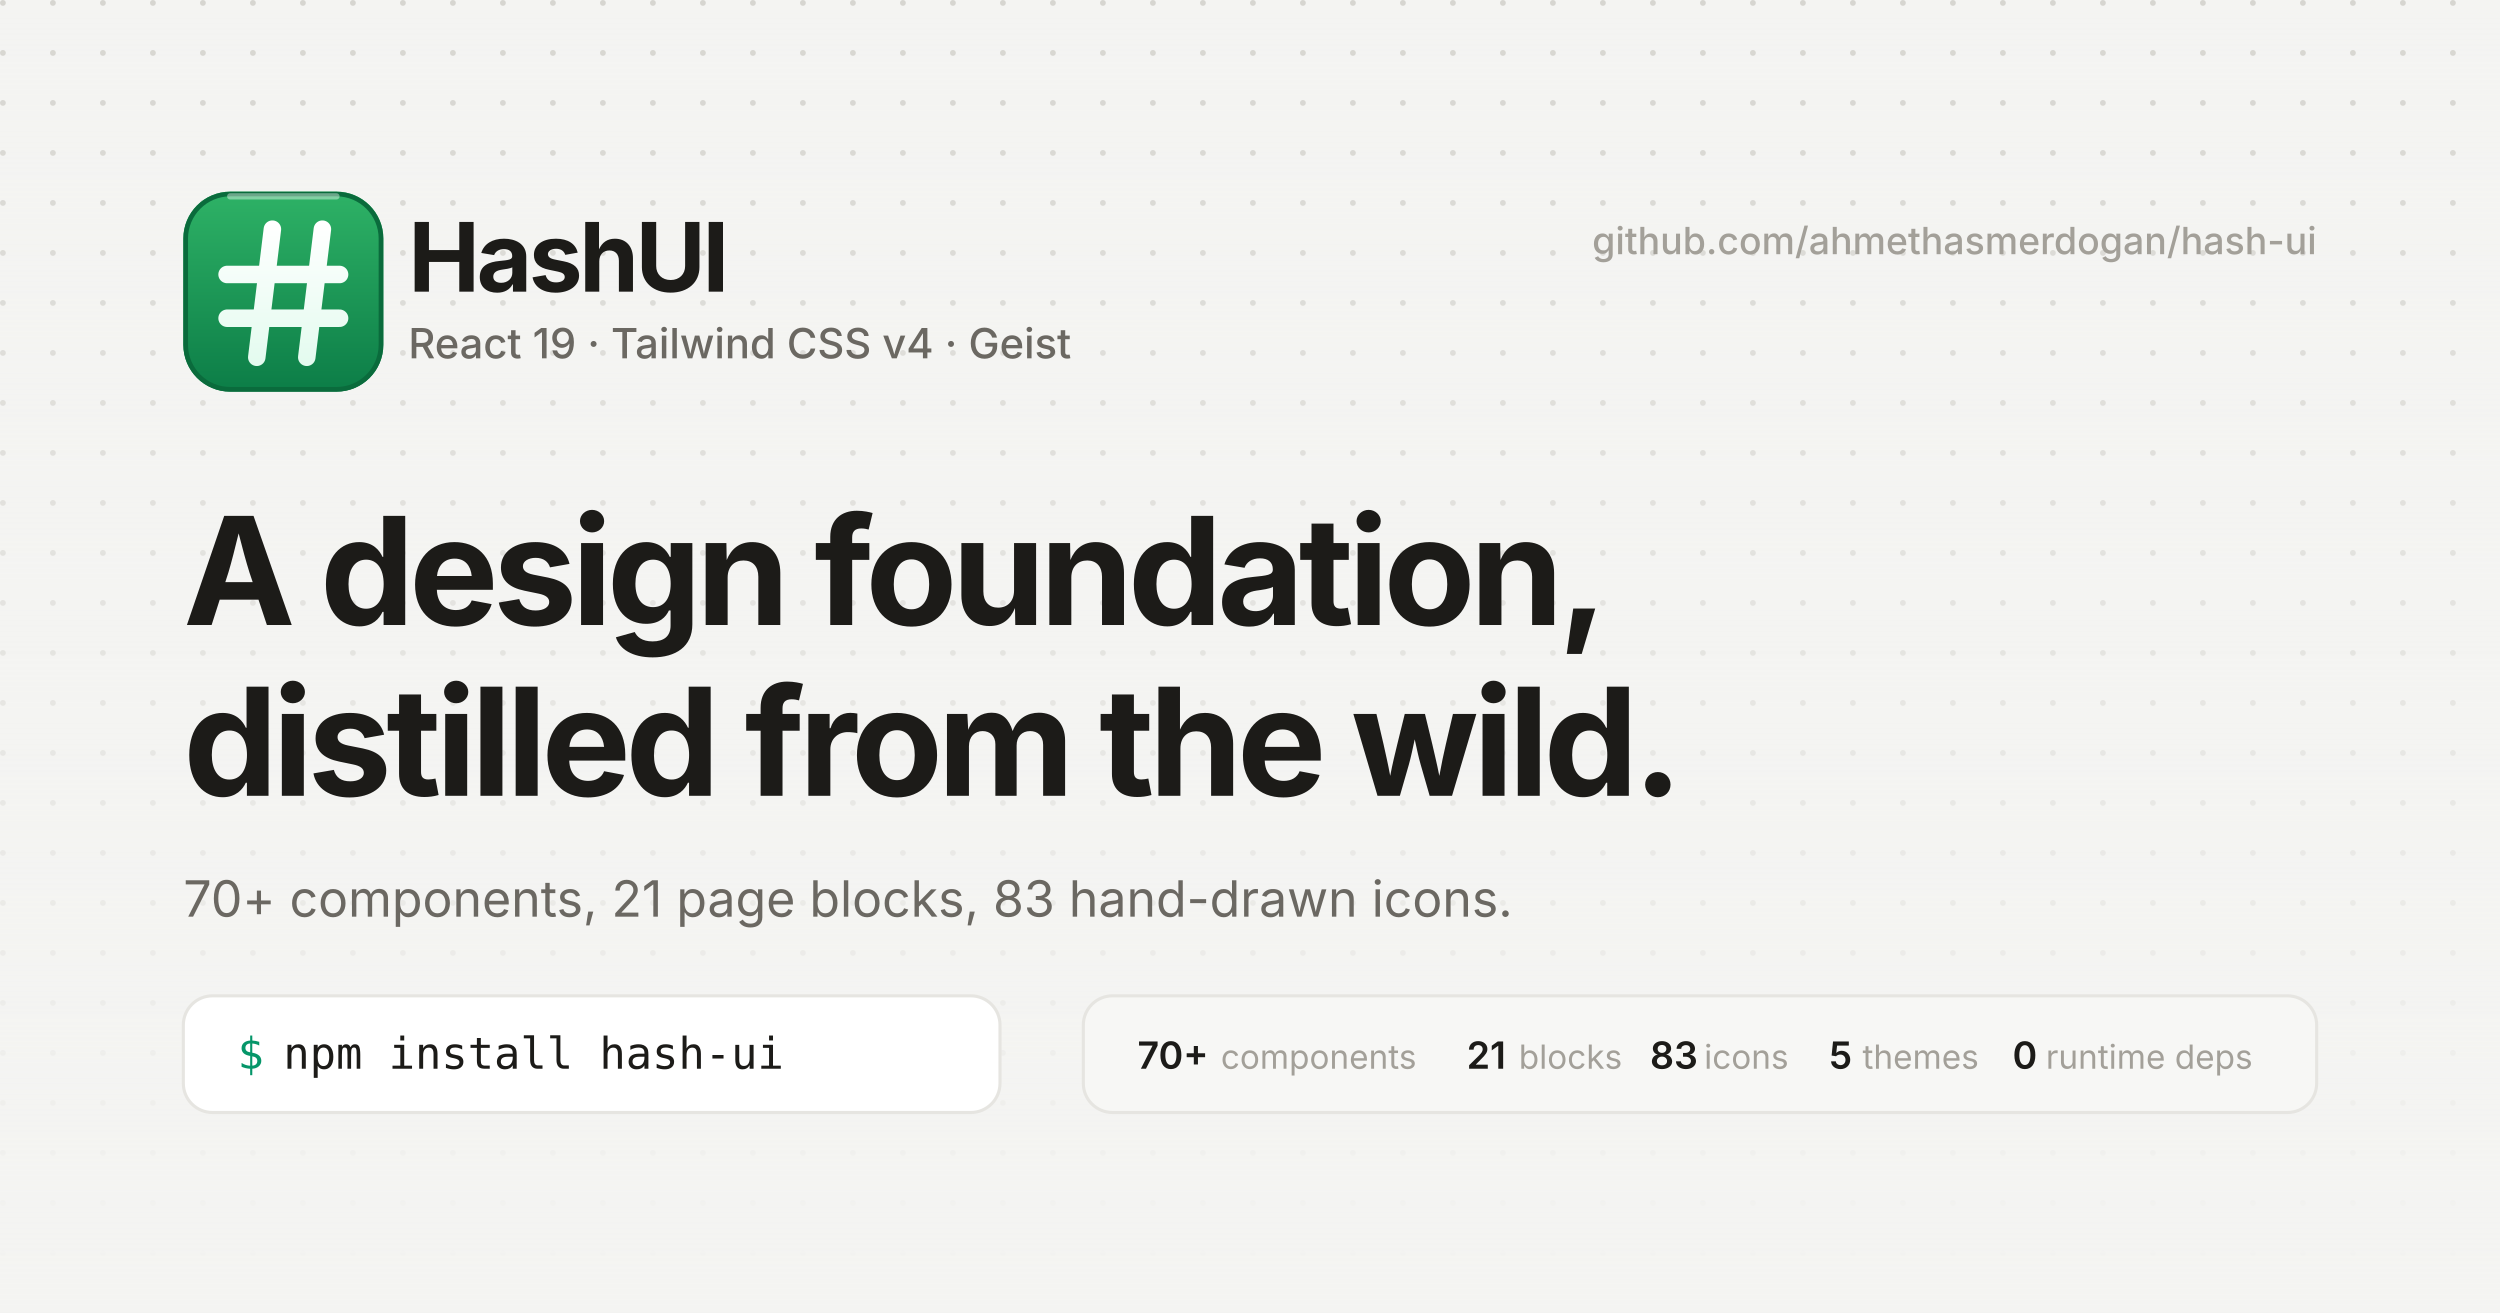
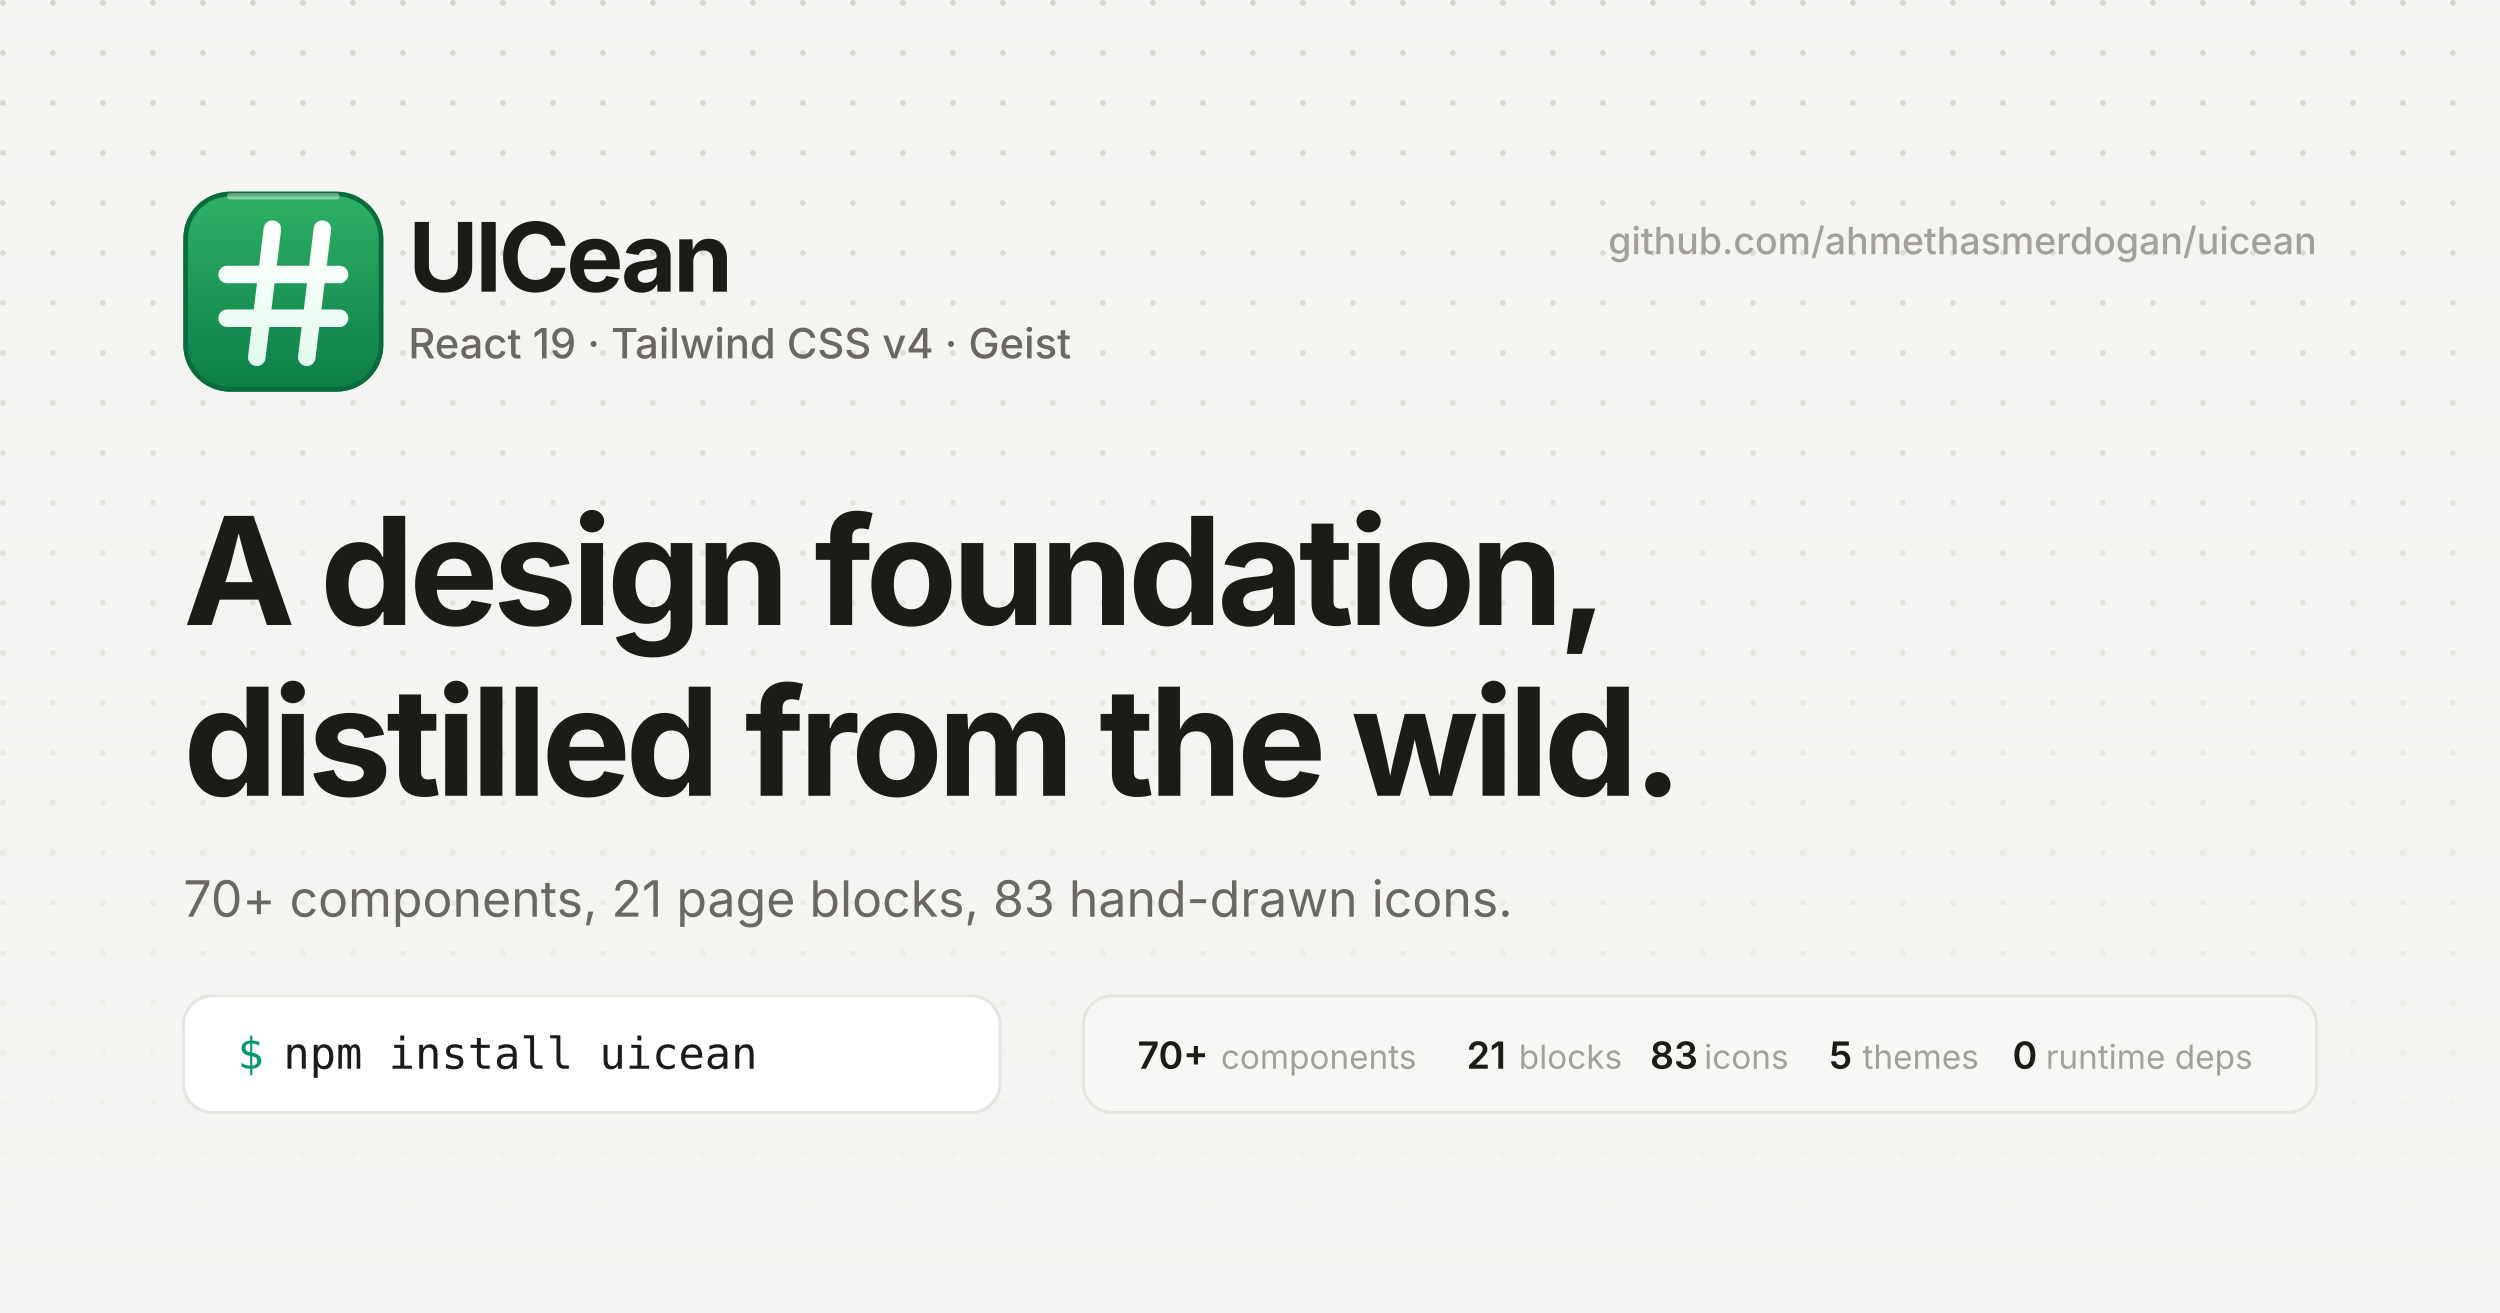
<svg xmlns="http://www.w3.org/2000/svg" width="1200" height="630" viewBox="0 0 1200 630" fill="none" font-family="Geist, Inter, -apple-system, BlinkMacSystemFont, 'Segoe UI', Roboto, sans-serif">
  <defs>
    <linearGradient id="tile" x1="32" y1="0" x2="32" y2="64" gradientUnits="userSpaceOnUse">
      <stop stop-color="#2eb266" />
      <stop offset="1" stop-color="#0c7d47" />
    </linearGradient>
    <linearGradient id="glyph" x1="32" y1="10" x2="32" y2="54" gradientUnits="userSpaceOnUse">
      <stop stop-color="#ffffff" />
      <stop offset="1" stop-color="#e4fbef" />
    </linearGradient>
    <pattern id="dots" width="24" height="24" patternUnits="userSpaceOnUse">
      <circle cx="1.4" cy="1.4" r="1.4" fill="#d6d5d0" />
    </pattern>
    <linearGradient id="fade" x1="0" y1="0" x2="0" y2="630" gradientUnits="userSpaceOnUse">
      <stop stop-color="#f4f4f2" stop-opacity="0" />
      <stop offset="1" stop-color="#f4f4f2" />
    </linearGradient>
  </defs>
  <rect width="1200" height="630" fill="#f4f4f2" />
  <rect width="1200" height="630" fill="url(#dots)" />
  <rect width="1200" height="630" fill="url(#fade)" />
  <g transform="translate(88, 92) scale(1.5)">
    <rect width="64" height="64" rx="15" fill="url(#tile)" />
    <rect x="0.75" y="0.75" width="62.5" height="62.5" rx="14.25" stroke="#0a6b3c" stroke-width="1.5" />
    <path d="M15 1.5H49" stroke="rgba(255,255,255,0.4)" stroke-width="2" stroke-linecap="round" />
    <g stroke="url(#glyph)" stroke-width="5.6" stroke-linecap="round" stroke-linejoin="round">
      <path d="M14 26.5H50" />
      <path d="M14 40.5H50" />
      <path d="M28.5 12L23.5 53" />
      <path d="M44.5 12L39.5 53" />
    </g>
  </g>
-   <text x="196" y="140" font-size="46" font-weight="700" letter-spacing="-1.6" fill="#1c1b18">HashUI</text>
+   <text x="196" y="140" font-size="46" font-weight="700" letter-spacing="-1.6" fill="#1c1b18">UICean</text>
  <text x="196" y="172" font-size="20" font-weight="500" fill="#6b6862">React 19 · Tailwind CSS v4 · Geist</text>
  <text x="88" y="300" font-size="72" font-weight="700" letter-spacing="-2.6" fill="#1c1b18">A design foundation,</text>
  <text x="88" y="382" font-size="72" font-weight="700" letter-spacing="-2.6" fill="#1c1b18">distilled from the wild.</text>
  <text x="88" y="440" font-size="24" font-weight="400" fill="#6b6862">70+ components, 21 page blocks, 83 hand-drawn icons.</text>
  <g transform="translate(88, 478)">
    <rect width="392" height="56" rx="14" fill="#ffffff" stroke="#e6e5e1" stroke-width="1.5" />
    <text x="26" y="35" font-size="21" font-family="'Geist Mono', ui-monospace, SFMono-Regular, Menlo, monospace" fill="#059669">$</text>
-     <text x="48" y="35" font-size="21" font-family="'Geist Mono', ui-monospace, SFMono-Regular, Menlo, monospace" fill="#1c1b18">npm install hash-ui</text>
+     <text x="48" y="35" font-size="21" font-family="'Geist Mono', ui-monospace, SFMono-Regular, Menlo, monospace" fill="#1c1b18">npm install uicean</text>
  </g>
  <g transform="translate(520, 478)">
    <rect width="592" height="56" rx="14" fill="#f7f7f5" stroke="#e6e5e1" stroke-width="1.5" />
    <text x="26" y="35" font-size="18" font-weight="600" fill="#1c1b18">70+</text>
    <text x="66" y="35" font-size="16" fill="#a3a099">components</text>
    <text x="184" y="35" font-size="18" font-weight="600" fill="#1c1b18">21</text>
    <text x="209" y="35" font-size="16" fill="#a3a099">blocks</text>
    <text x="272" y="35" font-size="18" font-weight="600" fill="#1c1b18">83</text>
    <text x="298" y="35" font-size="16" fill="#a3a099">icons</text>
    <text x="358" y="35" font-size="18" font-weight="600" fill="#1c1b18">5</text>
    <text x="374" y="35" font-size="16" fill="#a3a099">themes</text>
    <text x="446" y="35" font-size="18" font-weight="600" fill="#1c1b18">0</text>
    <text x="462" y="35" font-size="16" fill="#a3a099">runtime deps</text>
  </g>
-   <text x="1112" y="122" font-size="18" font-weight="500" fill="#a3a099" text-anchor="end">github.com/ahmethasmerdogan/hash-ui</text>
+   <text x="1112" y="122" font-size="18" font-weight="500" fill="#a3a099" text-anchor="end">github.com/ahmethasmerdogan/uicean</text>
</svg>
